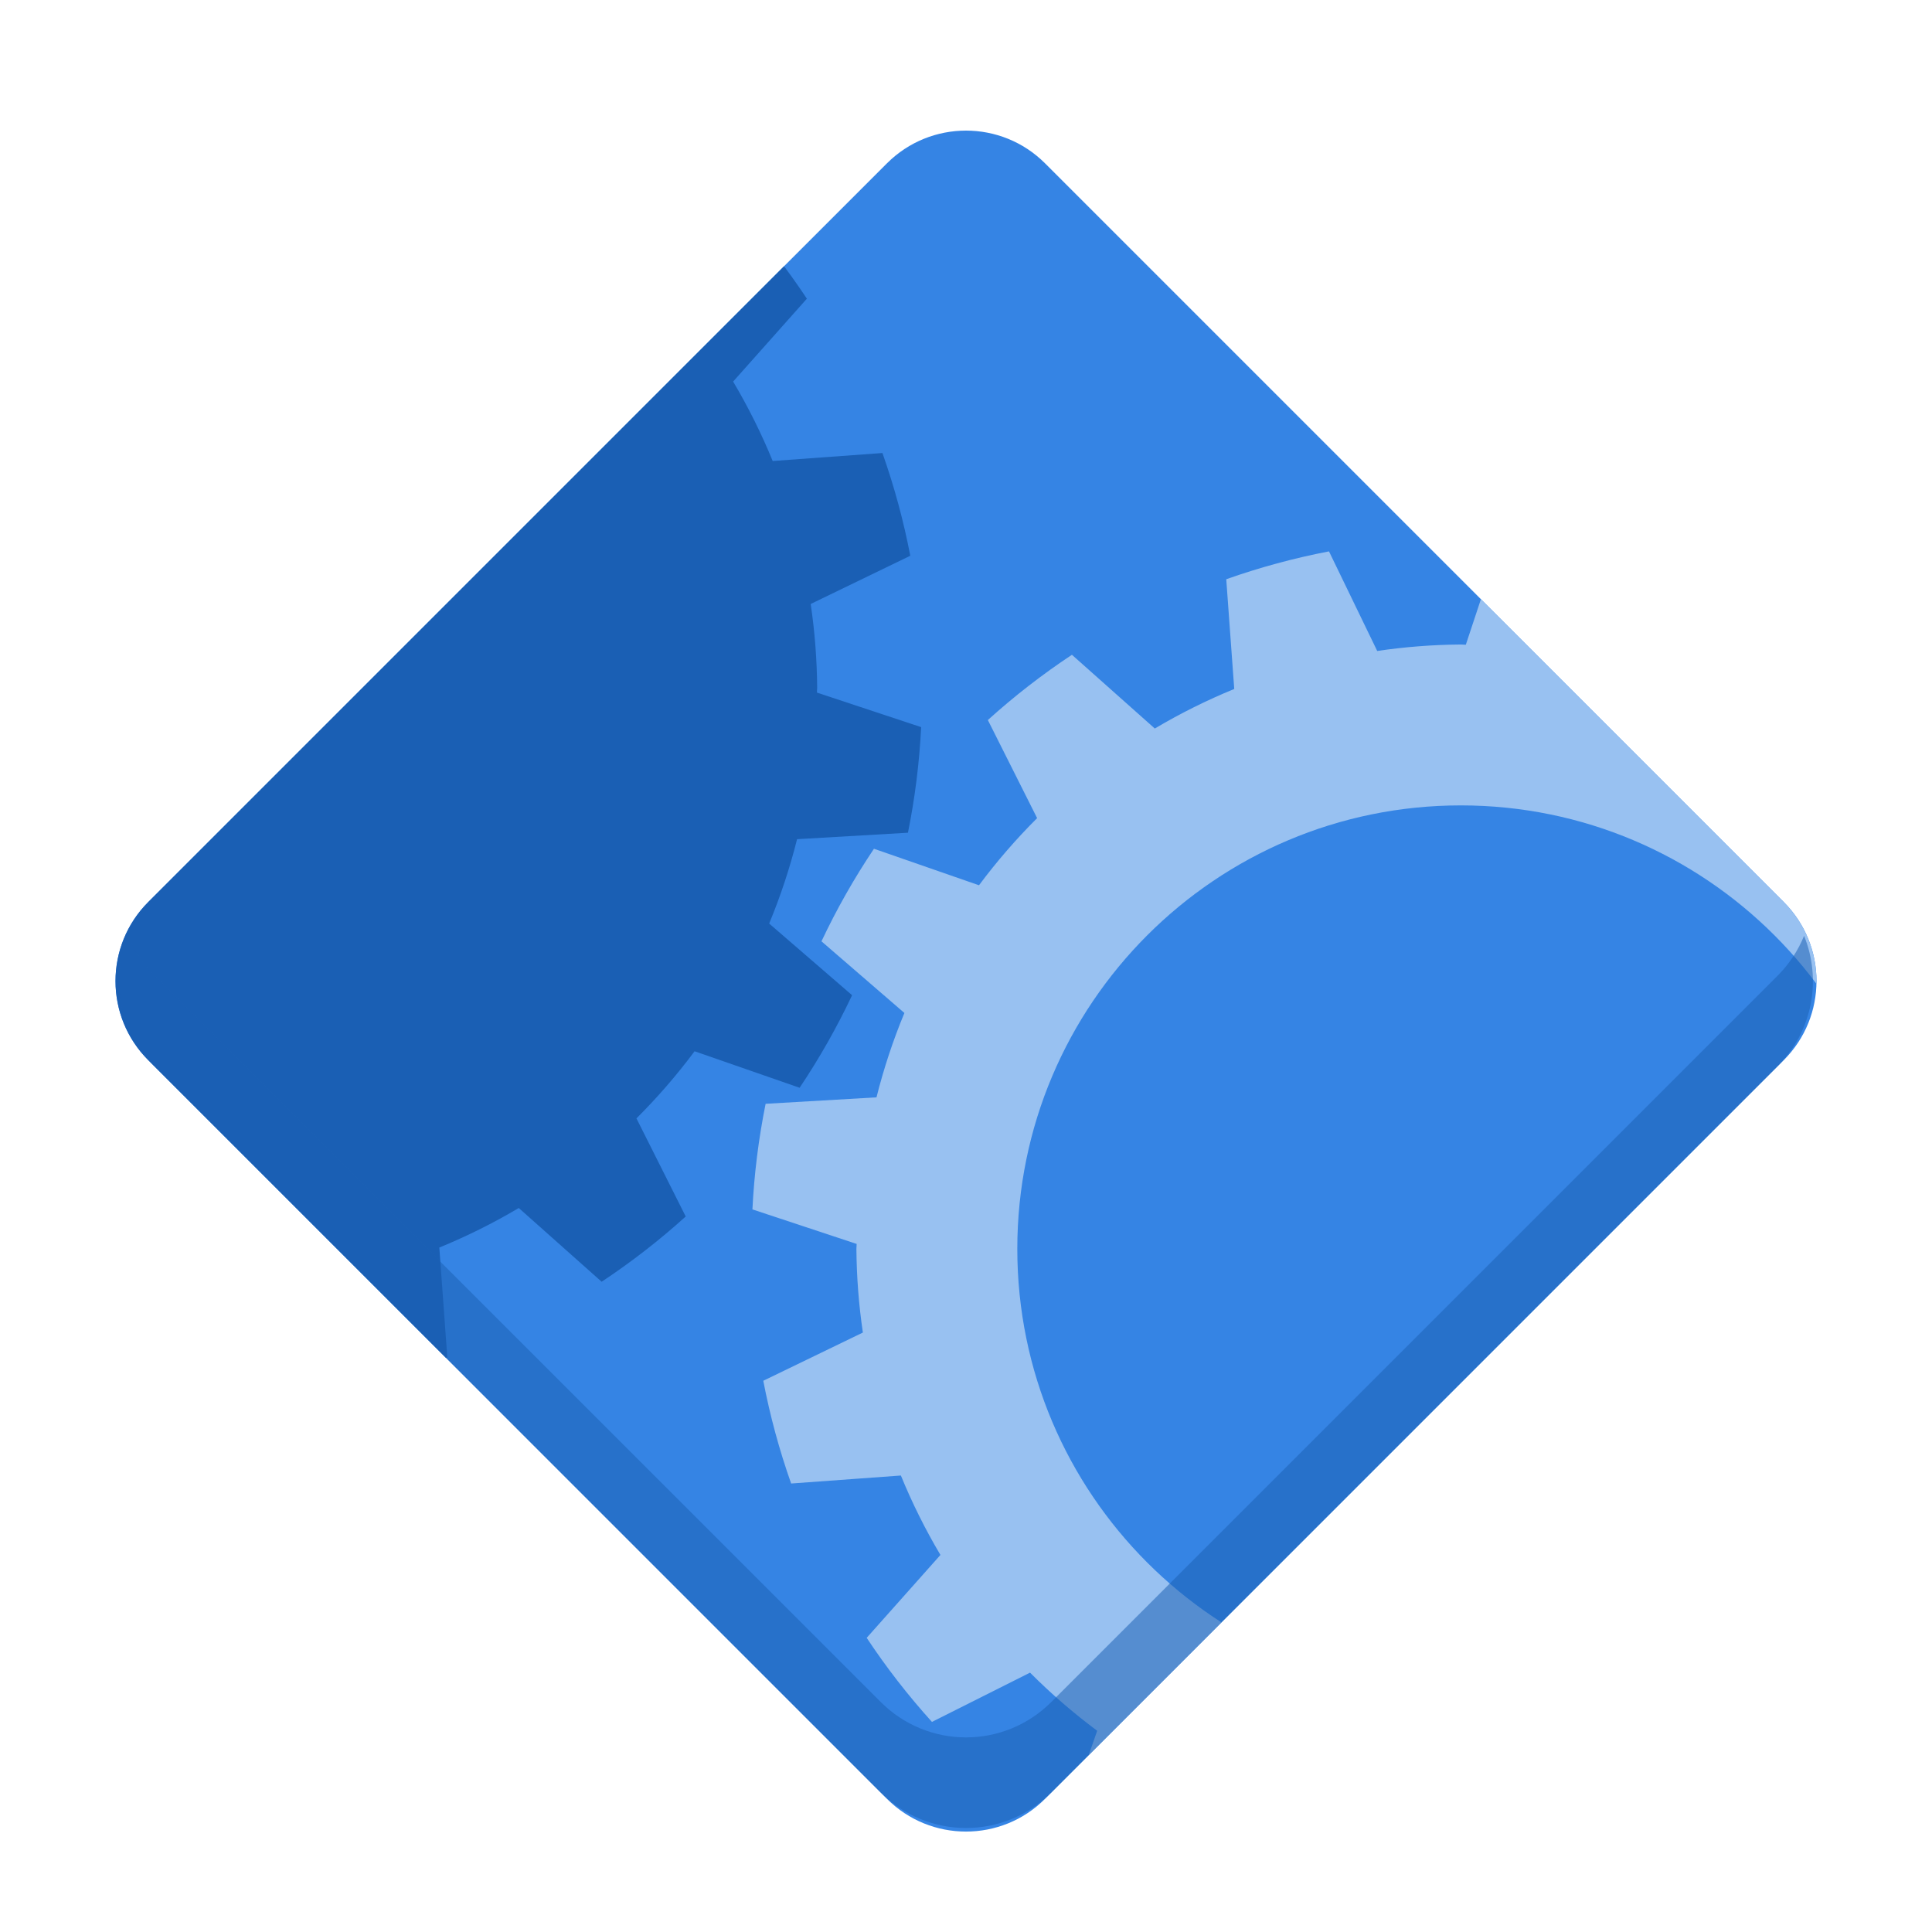
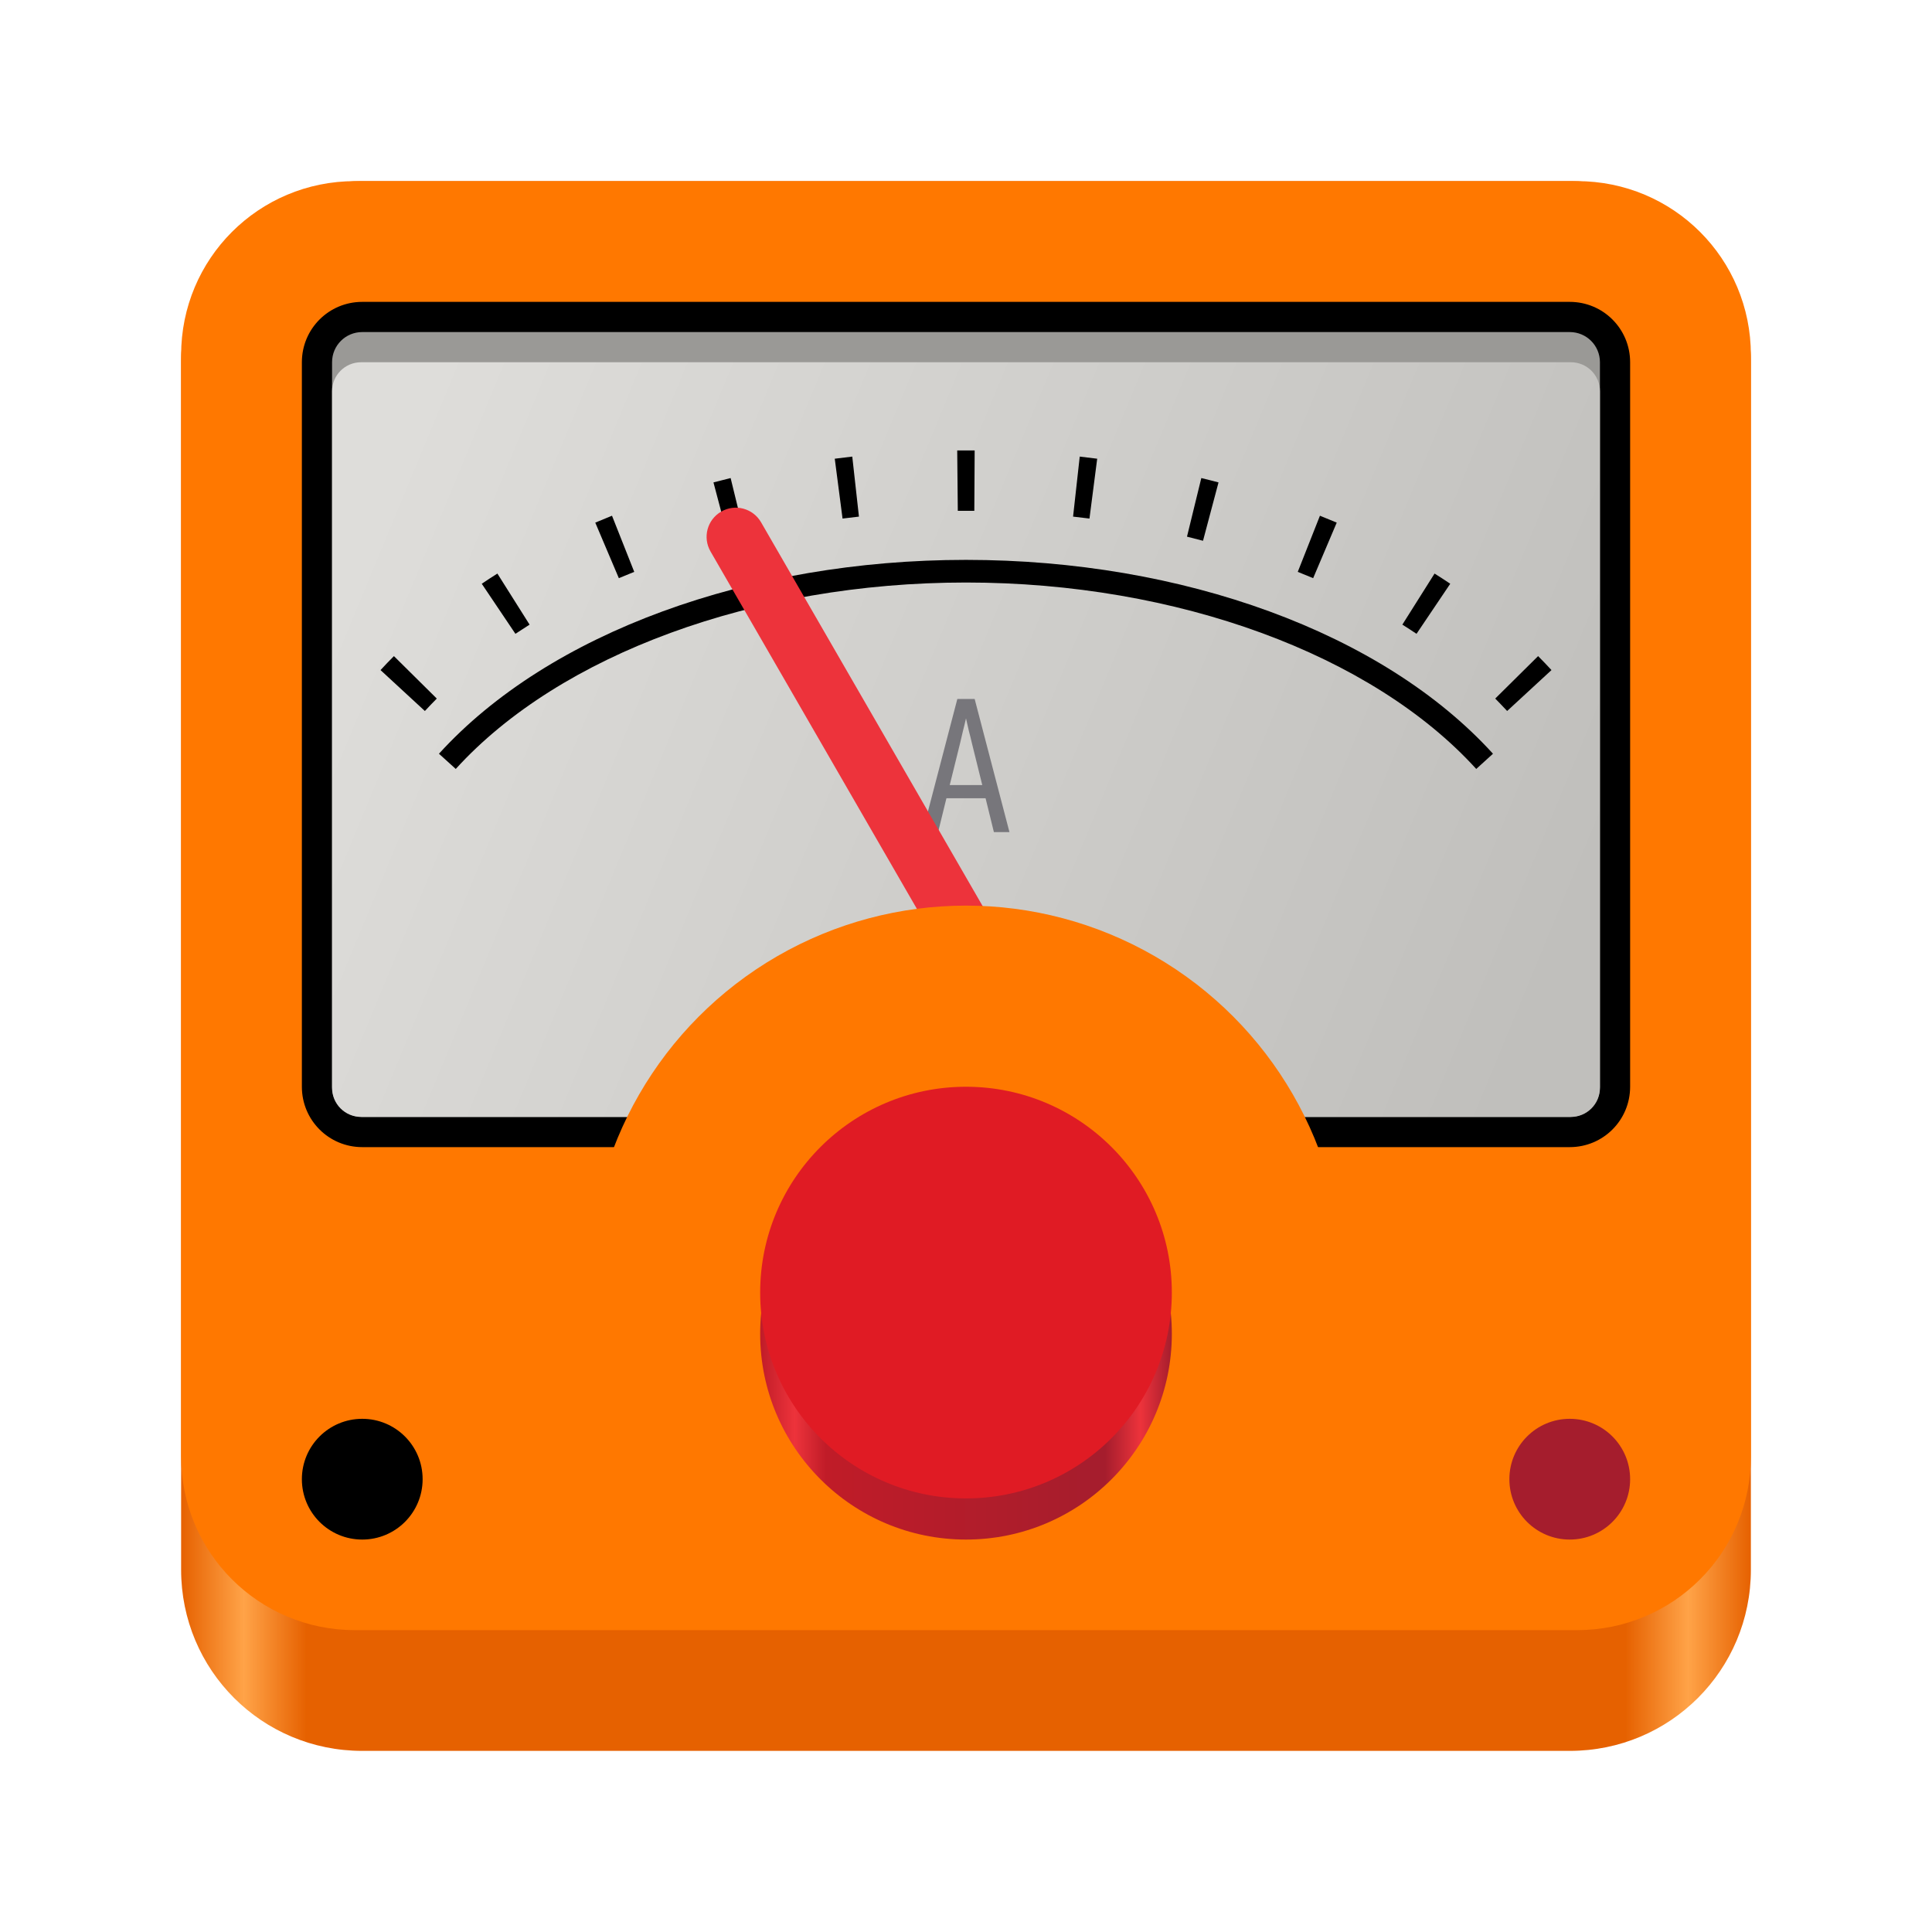
- <svg xmlns="http://www.w3.org/2000/svg" width="33.75mm" height="33.75mm" viewBox="0 0 33.75 33.75" version="1.1" id="svg974">
-   <defs id="defs968">
-     <clipPath clipPathUnits="userSpaceOnUse" id="clipPath18689">
-       <rect clip-path="none" transform="rotate(45)" ry="32" rx="32" y="123.999" x="486.037" height="362.943" width="362.943" id="rect18691" style="display:inline;opacity:1;vector-effect:none;fill:#4a86cf;fill-opacity:1;stroke:none;stroke-width:26.067;stroke-linecap:butt;stroke-linejoin:miter;stroke-miterlimit:4;stroke-dasharray:none;stroke-dashoffset:0;stroke-opacity:1;marker:none;marker-start:none;marker-mid:none;marker-end:none;paint-order:normal;enable-background:new" />
-     </clipPath>
-     <clipPath clipPathUnits="userSpaceOnUse" id="clipPath18689-3">
-       <rect clip-path="none" transform="rotate(45)" ry="32" rx="32" y="123.999" x="486.037" height="362.943" width="362.943" id="rect18691-6" style="display:inline;opacity:1;vector-effect:none;fill:#4a86cf;fill-opacity:1;stroke:none;stroke-width:26.067;stroke-linecap:butt;stroke-linejoin:miter;stroke-miterlimit:4;stroke-dasharray:none;stroke-dashoffset:0;stroke-opacity:1;marker:none;marker-start:none;marker-mid:none;marker-end:none;paint-order:normal;enable-background:new" />
-     </clipPath>
-   </defs>
-   <g id="layer1" transform="translate(-61.81982,-103.944)">
-     <g transform="matrix(0.2636723,0,0,0.2636723,61.81982,-529.397)" style="display:inline;stroke-width:0.25;enable-background:new" id="g1836">
-       <g transform="matrix(0.25,0,0,0.25,0,2295)" id="g18818" style="stroke-width:0.25">
-         <g style="stroke-width:0.27" transform="matrix(0.9260519,0,0,0.9260519,18.93073,50.87633)" id="g18590">
-           <g style="stroke-width:0.27" id="g18681" clip-path="url(#clipPath18689-3)">
-             <rect style="opacity:1;vector-effect:none;fill:#3584e4;fill-opacity:1;stroke:none;stroke-width:8.221;stroke-linecap:butt;stroke-linejoin:miter;stroke-miterlimit:4;stroke-dasharray:none;stroke-dashoffset:0;stroke-opacity:1;marker:none;marker-start:none;marker-mid:none;marker-end:none;paint-order:normal" id="rect18571" width="424" height="424" x="458.337" y="90.642" rx="10.092" ry="10.092" transform="matrix(0.6052817,0.6052817,-0.6052817,0.6052817,33.44063,99.07363)" clip-path="none" />
-             <circle style="opacity:1;vector-effect:none;fill:#f66151;fill-opacity:1;stroke:none;stroke-width:7.037;stroke-linecap:butt;stroke-linejoin:miter;stroke-miterlimit:4;stroke-dasharray:none;stroke-dashoffset:0;stroke-opacity:1;marker:none;marker-start:none;marker-mid:none;marker-end:none;paint-order:normal" id="path18706" cx="0" cy="0" r="0" transform="translate(0,-212)" />
-             <circle style="opacity:1;vector-effect:none;fill:#f66151;fill-opacity:1;stroke:none;stroke-width:7.037;stroke-linecap:butt;stroke-linejoin:miter;stroke-miterlimit:4;stroke-dasharray:none;stroke-dashoffset:0;stroke-opacity:1;marker:none;marker-start:none;marker-mid:none;marker-end:none;paint-order:normal" id="path18708" cx="0" cy="0" r="0" transform="translate(0,-212)" />
-             <path style="display:inline;opacity:1;vector-effect:none;fill:#98c1f1;fill-opacity:1;stroke:none;stroke-width:7.037;stroke-linecap:butt;stroke-linejoin:miter;stroke-miterlimit:4;stroke-dasharray:none;stroke-dashoffset:0;stroke-opacity:1;marker:none;marker-start:none;marker-mid:none;marker-end:none;paint-order:normal;enable-background:new" d="m 408.92,561.918 -9.886,29.829 a 172.971,172.971 0 0 0 -1.427,-0.071 172.971,172.971 0 0 0 -23.929,1.852 l -13.801,-28.501 a 203.293,203.293 0 0 0 -29.401,7.972 l 2.286,31.405 a 172.971,172.971 0 0 0 -22.732,11.319 l -23.718,-21.103 a 203.293,203.293 0 0 0 -24.059,18.674 l 14.099,28.073 a 172.971,172.971 0 0 0 -16.636,19.211 l -30.058,-10.448 a 203.293,203.293 0 0 0 -15.017,26.488 l 23.73,20.507 a 172.971,172.971 0 0 0 -7.985,24.143 l -31.73,1.849 a 203.293,203.293 0 0 0 -3.778,30.217 l 29.829,9.886 a 172.971,172.971 0 0 0 -0.071,1.427 172.971,172.971 0 0 0 1.852,23.929 l -28.501,13.801 a 203.293,203.293 0 0 0 7.972,29.401 l 31.405,-2.286 a 172.971,172.971 0 0 0 11.319,22.732 l -21.103,23.718 a 203.293,203.293 0 0 0 18.674,24.059 l 28.073,-14.099 a 172.971,172.971 0 0 0 19.211,16.636 l -10.448,30.058 a 203.293,203.293 0 0 0 26.488,15.017 l 20.507,-23.73 a 172.971,172.971 0 0 0 24.143,7.985 l 1.849,31.73 a 203.293,203.293 0 0 0 30.217,3.778 l 9.886,-29.829 a 172.971,172.971 0 0 0 1.427,0.071 172.971,172.971 0 0 0 23.929,-1.852 l 13.801,28.501 a 203.293,203.293 0 0 0 29.401,-7.972 l -2.286,-31.405 a 172.971,172.971 0 0 0 22.732,-11.319 l 23.718,21.103 A 203.293,203.293 0 0 0 532.96,916 l -14.099,-28.073 a 172.971,172.971 0 0 0 16.636,-19.211 l 30.058,10.448 a 203.293,203.293 0 0 0 15.017,-26.488 l -23.73,-20.507 a 172.971,172.971 0 0 0 7.985,-24.143 l 31.73,-1.849 a 203.293,203.293 0 0 0 3.778,-30.217 l -29.829,-9.886 a 172.971,172.971 0 0 0 0.071,-1.427 172.971,172.971 0 0 0 -1.852,-23.929 l 28.501,-13.801 a 203.293,203.293 0 0 0 -7.972,-29.401 l -31.405,2.286 a 172.971,172.971 0 0 0 -11.319,-22.732 l 21.103,-23.718 a 203.293,203.293 0 0 0 -18.674,-24.059 l -28.073,14.099 a 172.971,172.971 0 0 0 -19.211,-16.636 l 10.448,-30.058 A 203.293,203.293 0 0 0 485.636,581.681 l -20.507,23.73 a 172.971,172.971 0 0 0 -24.143,-7.985 l -1.849,-31.73 a 203.293,203.293 0 0 0 -30.217,-3.778 z M 397.607,637.722 A 126.926,126.926 0 0 1 524.532,764.647 126.926,126.926 0 0 1 397.607,891.572 126.926,126.926 0 0 1 270.682,764.647 126.926,126.926 0 0 1 397.607,637.722 Z" id="path18717-4" />
-             <path id="path18758" d="m 51.748,401.284 -9.886,29.829 c -0.476,-0.026 -0.951,-0.05 -1.427,-0.071 -8.01,0.062 -16.005,0.681 -23.929,1.852 L 2.706,404.392 c -9.986,1.918 -19.814,4.583 -29.401,7.972 l 2.286,31.405 c -7.844,3.211 -15.442,6.994 -22.732,11.319 l -23.718,-21.103 c -8.475,5.614 -16.518,11.857 -24.059,18.674 l 14.099,28.073 c -6.009,5.987 -11.569,12.408 -16.636,19.211 l -30.058,-10.448 c -5.661,8.442 -10.68,17.296 -15.017,26.488 l 23.73,20.507 c -3.25,7.841 -5.919,15.91 -7.985,24.143 l -31.73,1.849 c -2.013,9.964 -3.276,20.064 -3.778,30.217 l 29.829,9.886 c -0.026,0.476 -0.05,0.951 -0.071,1.427 0.062,8.01 0.681,16.005 1.852,23.929 l -28.501,13.801 c 1.918,9.986 4.583,19.814 7.972,29.401 l 31.405,-2.286 c 3.211,7.844 6.994,15.442 11.319,22.732 l -21.103,23.718 c 5.614,8.475 11.857,16.518 18.674,24.059 l 28.073,-14.099 c 5.987,6.009 12.408,11.569 19.211,16.636 l -10.448,30.058 c 8.442,5.661 17.296,10.68 26.488,15.017 l 20.507,-23.73 c 7.841,3.25 15.91,5.919 24.143,7.985 l 1.849,31.73 c 9.964,2.013 20.064,3.276 30.217,3.778 l 9.886,-29.829 c 0.476,0.026 0.951,0.05 1.427,0.071 8.01,-0.062 16.005,-0.681 23.929,-1.852 l 13.801,28.501 c 9.986,-1.918 19.814,-4.583 29.401,-7.972 l -2.286,-31.405 c 7.844,-3.211 15.442,-6.994 22.732,-11.319 l 23.718,21.103 c 8.475,-5.614 16.518,-11.857 24.059,-18.674 l -14.099,-28.073 c 6.009,-5.987 11.569,-12.408 16.636,-19.211 l 30.058,10.448 c 5.661,-8.442 10.68,-17.296 15.017,-26.488 l -23.73,-20.507 c 3.25,-7.841 5.919,-15.91 7.985,-24.143 l 31.73,-1.849 c 2.013,-9.964 3.276,-20.064 3.778,-30.217 l -29.829,-9.886 c 0.026,-0.476 0.05,-0.951 0.071,-1.427 -0.062,-8.01 -0.681,-16.005 -1.852,-23.929 l 28.501,-13.801 c -1.918,-9.986 -4.583,-19.814 -7.972,-29.401 l -31.405,2.286 c -3.211,-7.844 -6.994,-15.442 -11.319,-22.732 l 21.103,-23.718 c -5.614,-8.475 -11.857,-16.518 -18.674,-24.059 l -28.073,14.099 c -5.987,-6.009 -12.408,-11.569 -19.211,-16.636 l 10.448,-30.058 c -8.442,-5.661 -17.296,-10.68 -26.488,-15.017 l -20.507,23.73 c -7.841,-3.25 -15.91,-5.919 -24.143,-7.985 l -1.849,-31.73 c -9.964,-2.013 -20.064,-3.276 -30.217,-3.778 z" style="display:inline;opacity:1;vector-effect:none;fill:#1a5fb4;fill-opacity:1;stroke:none;stroke-width:7.037;stroke-linecap:butt;stroke-linejoin:miter;stroke-miterlimit:4;stroke-dasharray:none;stroke-dashoffset:0;stroke-opacity:1;marker:none;marker-start:none;marker-mid:none;marker-end:none;paint-order:normal;enable-background:new" />
-           </g>
-         </g>
-         <path style="display:inline;opacity:0.534;vector-effect:none;fill:#1a5fb4;fill-opacity:1;stroke:none;stroke-width:1.629;stroke-linecap:butt;stroke-linejoin:miter;stroke-miterlimit:4;stroke-dasharray:none;stroke-dashoffset:0;stroke-opacity:1;marker:none;marker-start:none;marker-mid:none;marker-end:none;paint-order:normal;enable-background:new" clip-path="none" d="m 8.477,2676 c -1.171,2.887 -0.583,6.308 1.766,8.656 l 48.102,48.102 c 3.134,3.134 8.179,3.134 11.312,0 l 48.102,-48.102 c 2.348,-2.348 2.937,-5.77 1.766,-8.656 -0.392,0.966 -0.98,1.871 -1.766,2.656 l -48.102,48.102 c -3.134,3.134 -8.179,3.134 -11.312,0 L 10.242,2678.656 C 9.457,2677.871 8.868,2676.965 8.477,2676 Z" transform="matrix(4,0,0,4,0,-10028)" id="rect18571-6" />
-       </g>
-       <rect y="2402" x="-1.5000001e-06" height="128" width="128" id="rect9125-7-2" style="display:inline;opacity:1;vector-effect:none;fill:none;fill-opacity:1;stroke:none;stroke-width:1.25;stroke-linecap:butt;stroke-linejoin:miter;stroke-miterlimit:4;stroke-dasharray:none;stroke-dashoffset:0;stroke-opacity:1;marker:none;marker-start:none;marker-mid:none;marker-end:none;paint-order:normal;enable-background:new" />
-     </g>
-   </g>
+ <svg xmlns="http://www.w3.org/2000/svg" height="128px" viewBox="0 0 128 128" width="128px">
+   <linearGradient id="a" gradientUnits="userSpaceOnUse" x1="12" x2="116" y1="64" y2="64">
+     <stop offset="0" stop-color="#e66100" />
+     <stop offset="0.04" stop-color="#ffa348" />
+     <stop offset="0.08" stop-color="#e66100" />
+     <stop offset="0.92" stop-color="#e66100" />
+     <stop offset="0.96" stop-color="#ffa348" />
+     <stop offset="1" stop-color="#e66100" />
+   </linearGradient>
+   <linearGradient id="b" gradientUnits="userSpaceOnUse" x1="25.197" x2="102.803" y1="32.927" y2="65.073">
+     <stop offset="0" stop-color="#deddda" />
+     <stop offset="1" stop-color="#c0bfbc" />
+   </linearGradient>
+   <linearGradient id="c" gradientUnits="userSpaceOnUse" x1="50.364" x2="77.636" y1="88.364" y2="88.364">
+     <stop offset="0" stop-color="#c01c28" />
+     <stop offset="0.084" stop-color="#ed333b" />
+     <stop offset="0.16" stop-color="#c01c28" />
+     <stop offset="0.838" stop-color="#a51d2d" />
+     <stop offset="0.924" stop-color="#ed333b" />
+     <stop offset="1" stop-color="#a51d2d" />
+   </linearGradient>
+   <path d="m 24 12 h 80 c 6.648 0 12 5.352 12 12 v 80 c 0 6.648 -5.352 12 -12 12 h -80 c -6.648 0 -12 -5.352 -12 -12 v -80 c 0 -6.648 5.352 -12 12 -12 z m 0 0" fill="url(#a)" />
+   <path d="m 23.52 12 h 80.961 c 6.383 0 11.52 5.137 11.52 11.52 v 72.961 c 0 6.383 -5.137 11.52 -11.52 11.52 h -80.961 c -6.383 0 -11.52 -5.137 -11.52 -11.52 v -72.961 c 0 -6.383 5.137 -11.52 11.52 -11.52 z m 0 0" fill="#ff7800" />
+   <path d="m 28 98 c 0 2.211 -1.789 4 -4 4 s -4 -1.789 -4 -4 s 1.789 -4 4 -4 s 4 1.789 4 4 z m 0 0" />
+   <path d="m 108 98 c 0 2.211 -1.789 4 -4 4 s -4 -1.789 -4 -4 s 1.789 -4 4 -4 s 4 1.789 4 4 z m 0 0" fill="#a51d2d" />
+   <path d="m 24 20 h 80 c 2.215 0 4 1.785 4 4 v 48 c 0 2.215 -1.785 4 -4 4 h -80 c -2.215 0 -4 -1.785 -4 -4 v -48 c 0 -2.215 1.785 -4 4 -4 z m 0 0" />
+   <path d="m 24 22 h 80 c 1.109 0 2 0.891 2 2 v 48 c 0 1.109 -0.891 2 -2 2 h -80 c -1.109 0 -2 -0.891 -2 -2 v -48 c 0 -1.109 0.891 -2 2 -2 z m 0 0" fill="#9a9996" />
+   <path d="m 23.922 24 h 80.156 c 1.062 0 1.922 0.859 1.922 1.922 v 46.156 c 0 1.062 -0.859 1.922 -1.922 1.922 h -80.156 c -1.062 0 -1.922 -0.859 -1.922 -1.922 v -46.156 c 0 -1.062 0.859 -1.922 1.922 -1.922 z m 0 0" fill="url(#b)" />
+   <path d="m 61.121 55.129 l 2.305 -8.82 h 1.148 l 2.305 8.82 h -1.031 l -0.551 -2.242 h -2.594 l -0.551 2.242 z m 3.957 -3.117 l -0.684 -2.762 c -0.062 -0.273 -0.129 -0.543 -0.203 -0.816 c -0.062 -0.281 -0.129 -0.559 -0.191 -0.84 c -0.062 0.281 -0.133 0.559 -0.203 0.84 c -0.066 0.273 -0.129 0.543 -0.191 0.816 l -0.684 2.762 z m 0 0" fill="#77767b" />
+   <path d="m 30.195 50.945 l -1.113 -1.008 c 7.297 -8.023 20.574 -12.844 34.918 -12.844 s 27.621 4.82 34.914 12.844 l -1.109 1.008 c -6.883 -7.57 -19.801 -12.352 -33.805 -12.352 s -26.922 4.781 -33.805 12.352 z m 0 0" />
+   <path d="m 64 29.844 c -0.191 -0.004 -0.383 0 -0.582 0 l 0.039 4 h 0.539 h 0.004 h 0.551 l 0.023 -4 c -0.188 0 -0.379 0 -0.57 0 z m -7.535 0.406 c -0.387 0.043 -0.773 0.09 -1.16 0.141 l 0.516 3.965 c 0.363 -0.043 0.723 -0.09 1.086 -0.129 z m 15.07 0 l -0.441 3.977 c 0.363 0.039 0.723 0.086 1.086 0.129 l 0.512 -3.965 c -0.383 -0.051 -0.77 -0.098 -1.156 -0.141 z m -23.129 1.422 c -0.379 0.094 -0.758 0.188 -1.137 0.289 l 1.023 3.867 c 0.355 -0.094 0.711 -0.184 1.062 -0.273 z m 31.184 0 l -0.949 3.883 c 0.355 0.09 0.711 0.18 1.062 0.273 l 1.027 -3.867 c -0.379 -0.102 -0.758 -0.195 -1.141 -0.289 z m -39.043 2.496 c -0.367 0.148 -0.738 0.301 -1.109 0.457 l 1.562 3.68 c 0.34 -0.141 0.68 -0.281 1.02 -0.418 z m 46.902 0 l -1.469 3.719 c 0.34 0.137 0.68 0.277 1.02 0.418 l 1.562 -3.68 c -0.371 -0.156 -0.742 -0.309 -1.113 -0.457 z m -54.496 3.832 c -0.348 0.219 -0.691 0.441 -1.035 0.676 l 2.23 3.316 c 0.312 -0.207 0.625 -0.41 0.938 -0.609 z m 62.09 0 l -2.133 3.383 c 0.316 0.199 0.629 0.402 0.938 0.609 l 2.234 -3.316 c -0.344 -0.234 -0.688 -0.457 -1.039 -0.676 z m -68.945 5.469 c -0.301 0.301 -0.594 0.609 -0.887 0.926 l 2.938 2.711 c 0.258 -0.277 0.523 -0.555 0.789 -0.824 z m 75.805 0 l -2.84 2.812 c 0.266 0.27 0.531 0.547 0.789 0.824 l 2.938 -2.711 c -0.293 -0.316 -0.586 -0.625 -0.887 -0.926 z m 0 0" />
+   <path d="m 47.781 33.895 c 0.926 -0.535 2.105 -0.219 2.641 0.707 l 16.258 28.16 c 0.535 0.926 0.219 2.102 -0.707 2.637 c -0.93 0.535 -2.105 0.223 -2.641 -0.707 l -16.258 -28.156 c -0.535 -0.93 -0.219 -2.105 0.707 -2.641 z m 0 0" fill="#ed333b" />
+   <path d="m 89 85 c 0 -8.934 -4.766 -17.184 -12.5 -21.652 c -7.734 -4.465 -17.266 -4.465 -25 0 c -7.734 4.469 -12.5 12.723 -12.5 21.652 z m 0 0" fill="#ff7800" />
+   <path d="m 77.637 88.363 c 0 7.531 -6.105 13.637 -13.637 13.637 s -13.637 -6.105 -13.637 -13.637 s 6.105 -13.637 13.637 -13.637 s 13.637 6.105 13.637 13.637 z m 0 0" fill="url(#c)" />
+   <path d="m 77.637 85.637 c 0 7.531 -6.105 13.637 -13.637 13.637 s -13.637 -6.105 -13.637 -13.637 s 6.105 -13.637 13.637 -13.637 s 13.637 6.105 13.637 13.637 z m 0 0" fill="#e01b24" />
</svg>
